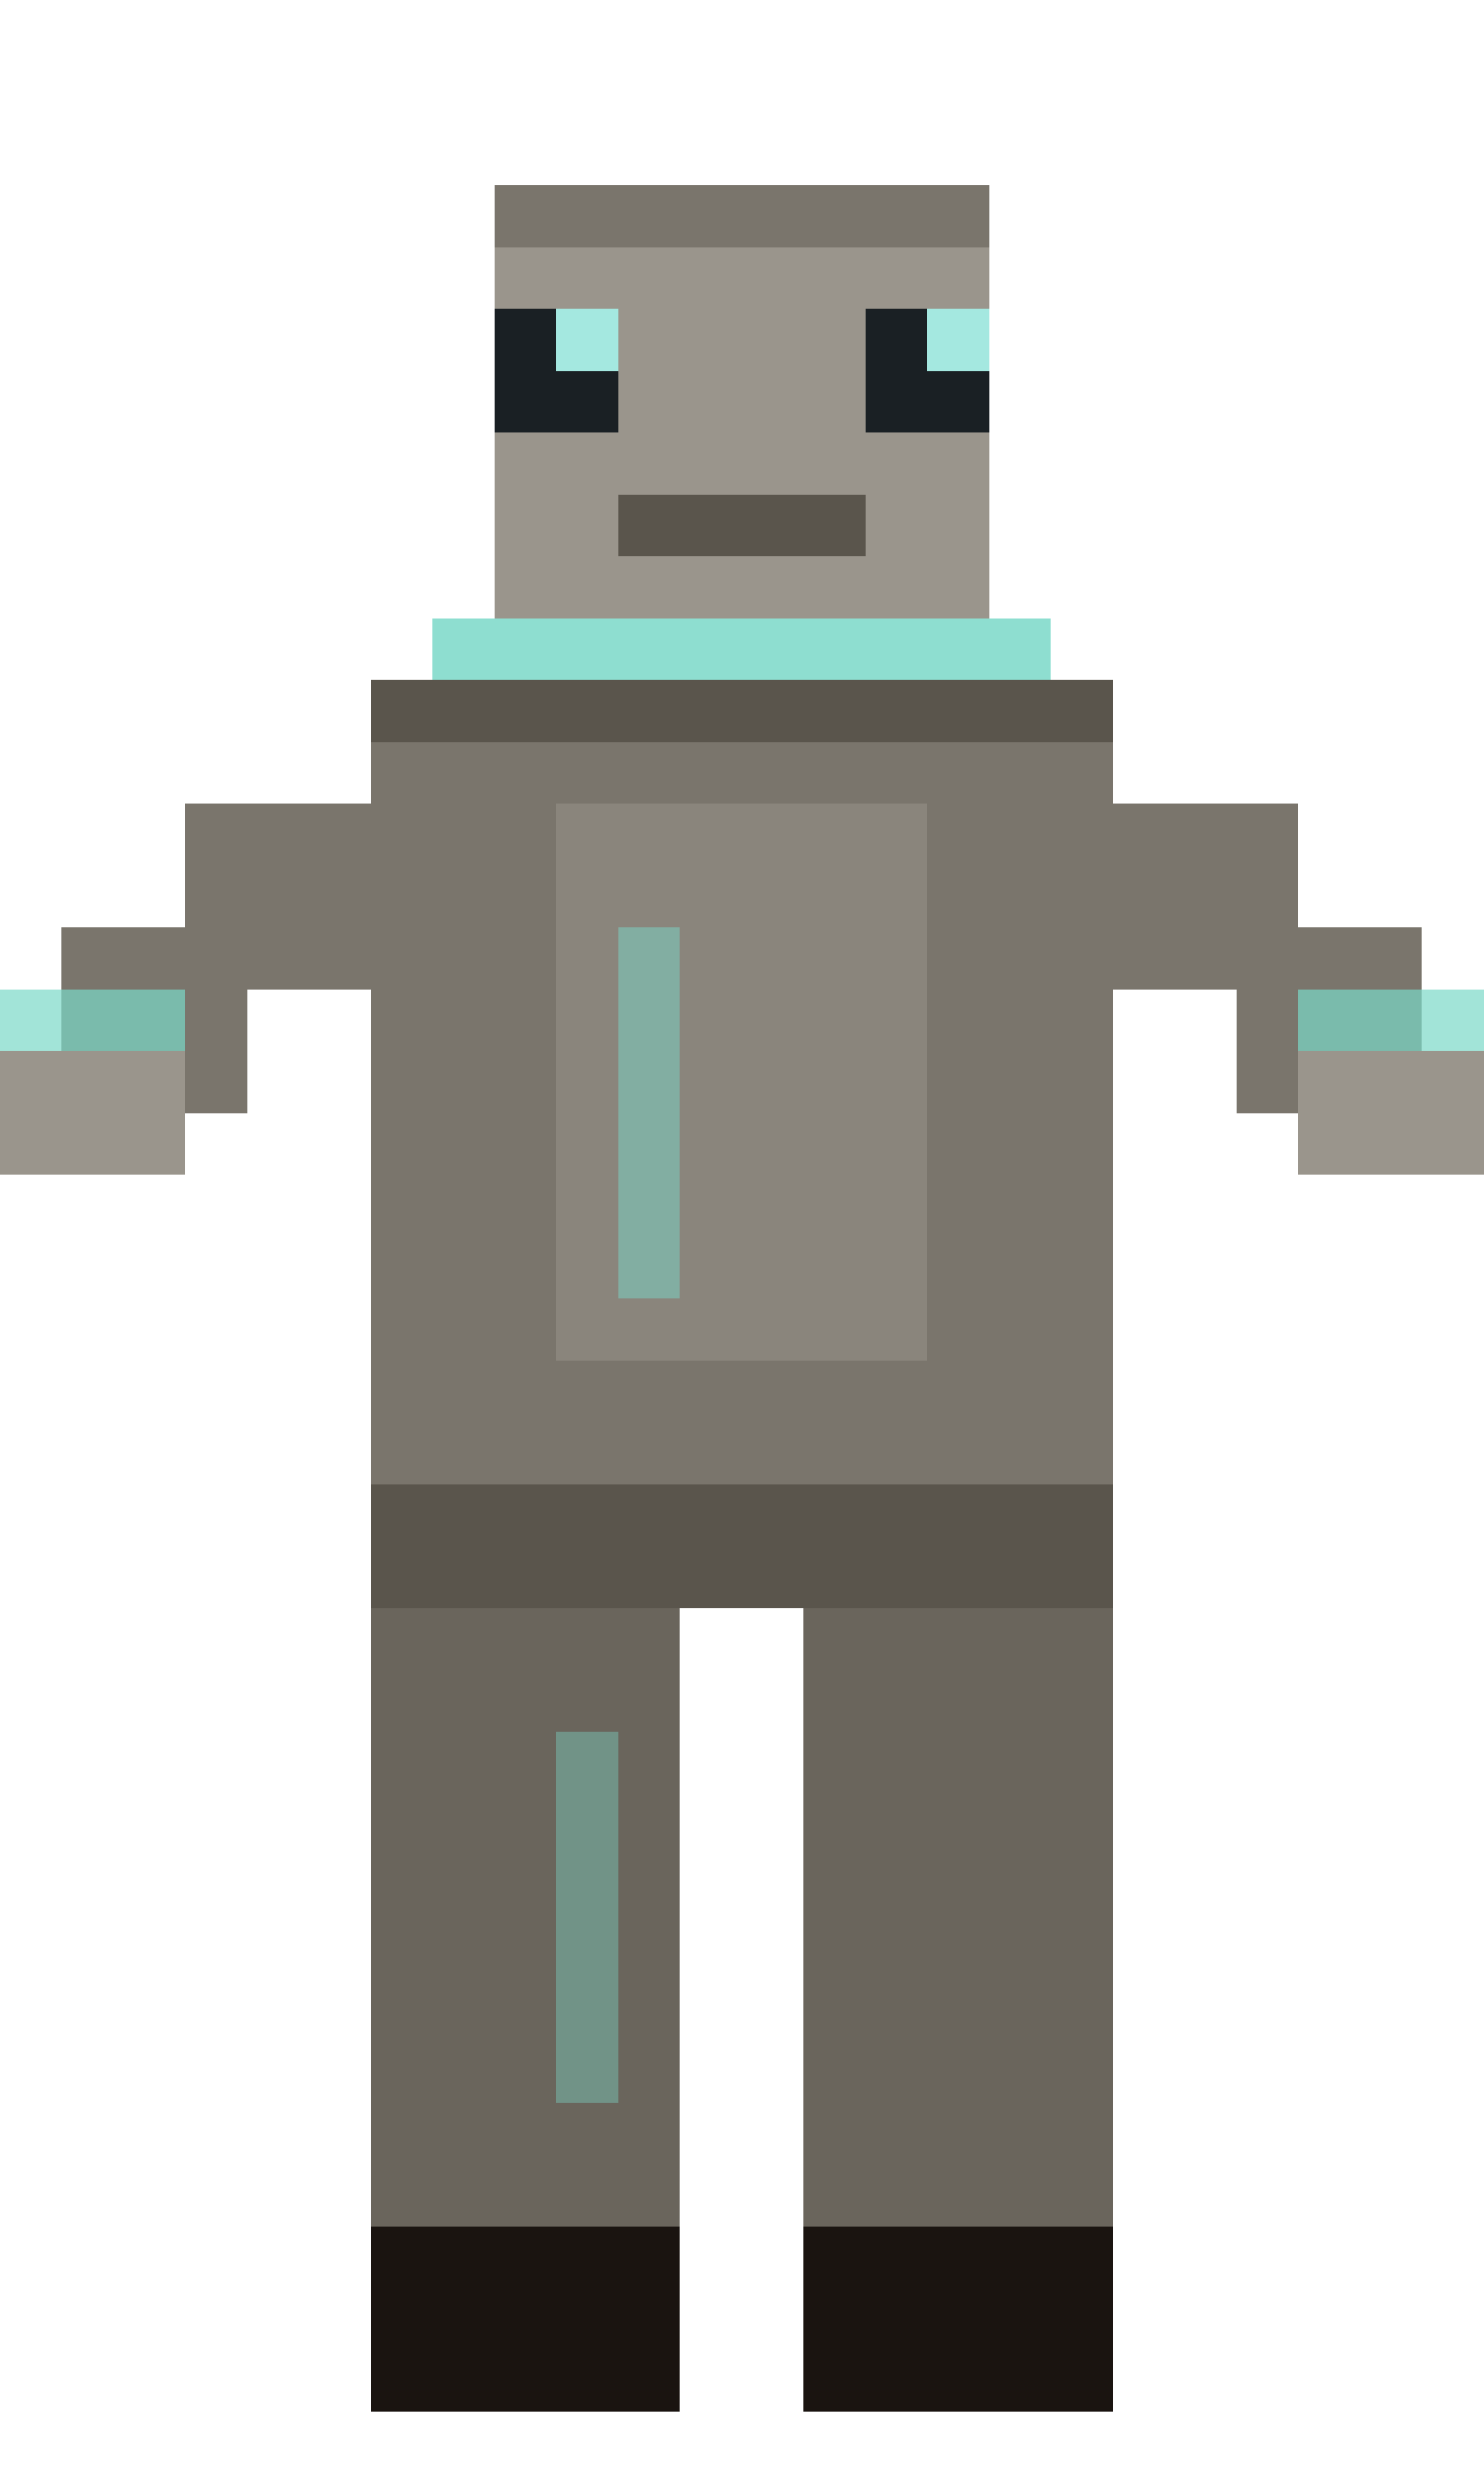
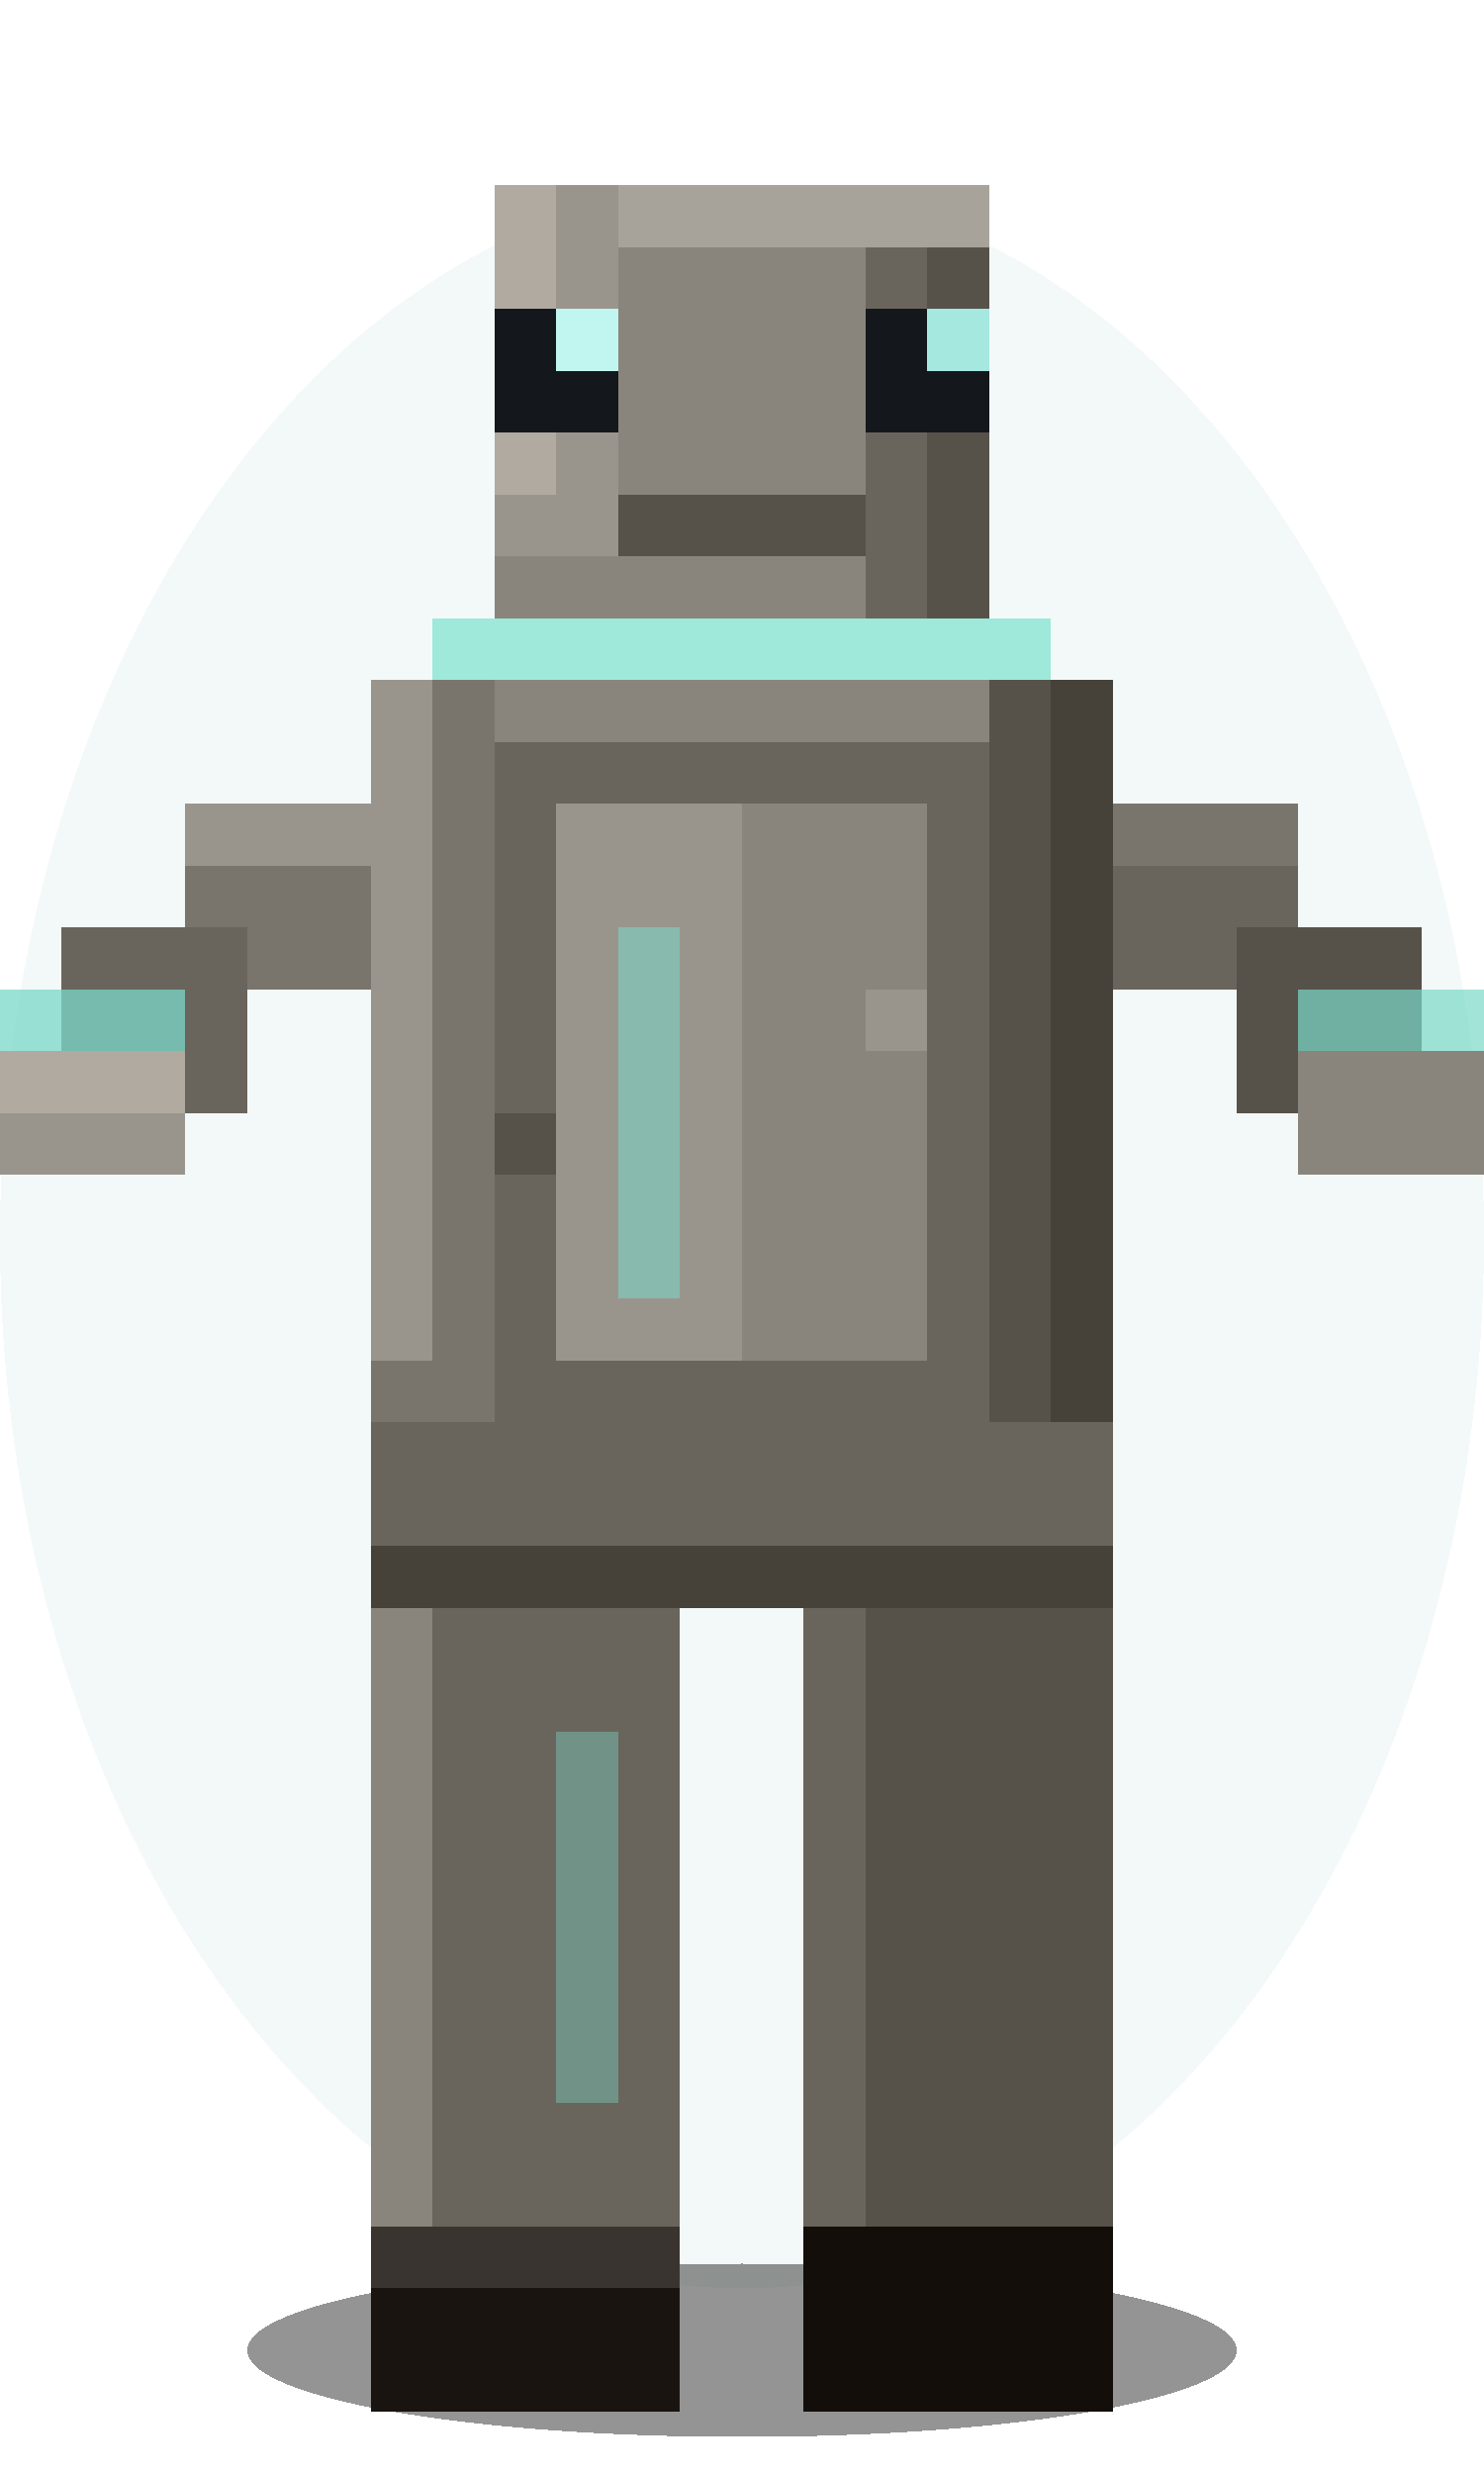
<svg xmlns="http://www.w3.org/2000/svg" viewBox="0 0 24 40" shape-rendering="crispEdges" preserveAspectRatio="xMidYMax meet" aria-label="Reborn Husk">
-   <rect x="8" y="3" width="8" height="7" fill="#9a958c" />
-   <rect x="8" y="3" width="8" height="1" fill="#7a756c" />
-   <rect x="8" y="5" width="2" height="2" fill="#1a2024" />
-   <rect x="14" y="5" width="2" height="2" fill="#1a2024" />
+   <ellipse cx="12" cy="20" rx="12" ry="17" fill="#4aa89a" opacity="0.07" />
+   <ellipse cx="12" cy="38" rx="8" ry="1.4" fill="#000" opacity="0.42" />
+   <rect x="8" y="3" width="8" height="7" fill="#8a857c" />
+   <rect x="8" y="3" width="8" height="1" fill="#a8a39a" />
+   <rect x="8" y="3" width="2" height="6" fill="#9a958c" />
+   <rect x="8" y="3" width="1" height="5" fill="#b0aaa0" />
+   <rect x="14" y="4" width="2" height="6" fill="#6a655c" />
+   <rect x="15" y="4" width="1" height="6" fill="#56524a" />
+   <rect x="8" y="5" width="2" height="2" fill="#14181c" />
+   <rect x="14" y="5" width="2" height="2" fill="#14181c" />
  <rect x="9" y="5" width="1" height="1" fill="#a4e8e0" />
  <rect x="15" y="5" width="1" height="1" fill="#a4e8e0" />
-   <rect x="10" y="8" width="4" height="1" fill="#5a554c" />
-   <rect x="7" y="10" width="10" height="1" fill="#7ad8c8" opacity="0.85" />
-   <rect x="6" y="11" width="12" height="13" fill="#7a756c" />
-   <rect x="6" y="11" width="12" height="1" fill="#5a554c" />
+   <rect x="9" y="5" width="1" height="1" fill="#d4fffa" opacity="0.6" />
+   <rect x="10" y="8" width="4" height="1" fill="#56524a" />
+   <rect x="7" y="10" width="10" height="1" fill="#7ad8c8" opacity="0.9" />
+   <rect x="7" y="10" width="10" height="1" fill="#c4fff0" opacity="0.4" />
+   <rect x="6" y="11" width="12" height="13" fill="#6a655c" />
+   <rect x="6" y="11" width="12" height="1" fill="#8a857c" />
+   <rect x="6" y="11" width="2" height="12" fill="#7a756c" />
+   <rect x="6" y="11" width="1" height="11" fill="#9a958c" />
+   <rect x="16" y="11" width="2" height="12" fill="#56524a" />
+   <rect x="17" y="11" width="1" height="12" fill="#46423a" />
  <rect x="9" y="13" width="6" height="9" fill="#8a857c" />
-   <rect x="10" y="15" width="1" height="6" fill="#7ad8c8" opacity="0.5" />
+   <rect x="9" y="13" width="3" height="9" fill="#9a958c" />
+   <rect x="10" y="15" width="1" height="6" fill="#7ad8c8" opacity="0.55" />
+   <rect x="8" y="18" width="1" height="1" fill="#56524a" />
+   <rect x="14" y="16" width="1" height="1" fill="#9a958c" />
  <rect x="3" y="13" width="3" height="3" fill="#7a756c" />
-   <rect x="1" y="15" width="3" height="3" fill="#7a756c" />
+   <rect x="3" y="13" width="3" height="1" fill="#9a958c" />
+   <rect x="1" y="15" width="3" height="3" fill="#6a655c" />
  <rect x="0" y="17" width="3" height="2" fill="#9a958c" />
-   <rect x="18" y="13" width="3" height="3" fill="#7a756c" />
-   <rect x="20" y="15" width="3" height="3" fill="#7a756c" />
-   <rect x="21" y="17" width="3" height="2" fill="#9a958c" />
-   <rect x="0" y="16" width="3" height="1" fill="#7ad8c8" opacity="0.7" />
+   <rect x="0" y="17" width="3" height="1" fill="#b0aaa0" />
+   <rect x="18" y="13" width="3" height="3" fill="#6a655c" />
+   <rect x="18" y="13" width="3" height="1" fill="#7a756c" />
+   <rect x="20" y="15" width="3" height="3" fill="#56524a" />
+   <rect x="21" y="17" width="3" height="2" fill="#8a857c" />
+   <rect x="0" y="16" width="3" height="1" fill="#7ad8c8" opacity="0.75" />
  <rect x="21" y="16" width="3" height="1" fill="#7ad8c8" opacity="0.7" />
-   <rect x="6" y="24" width="12" height="2" fill="#5a554c" />
+   <rect x="6" y="24" width="12" height="2" fill="#46423a" />
+   <rect x="6" y="24" width="12" height="1" fill="#6a655c" />
  <rect x="6" y="26" width="5" height="10" fill="#6a655c" />
-   <rect x="13" y="26" width="5" height="10" fill="#6a655c" />
+   <rect x="6" y="26" width="1" height="10" fill="#8a857c" />
+   <rect x="13" y="26" width="5" height="10" fill="#56524a" />
+   <rect x="13" y="26" width="1" height="10" fill="#6a655c" />
  <rect x="9" y="28" width="1" height="6" fill="#7ad8c8" opacity="0.4" />
  <rect x="6" y="36" width="5" height="3" fill="#1a1410" />
-   <rect x="13" y="36" width="5" height="3" fill="#1a1410" />
+   <rect x="13" y="36" width="5" height="3" fill="#140e0a" />
+   <rect x="6" y="36" width="5" height="1" fill="#3a3430" />
</svg>
